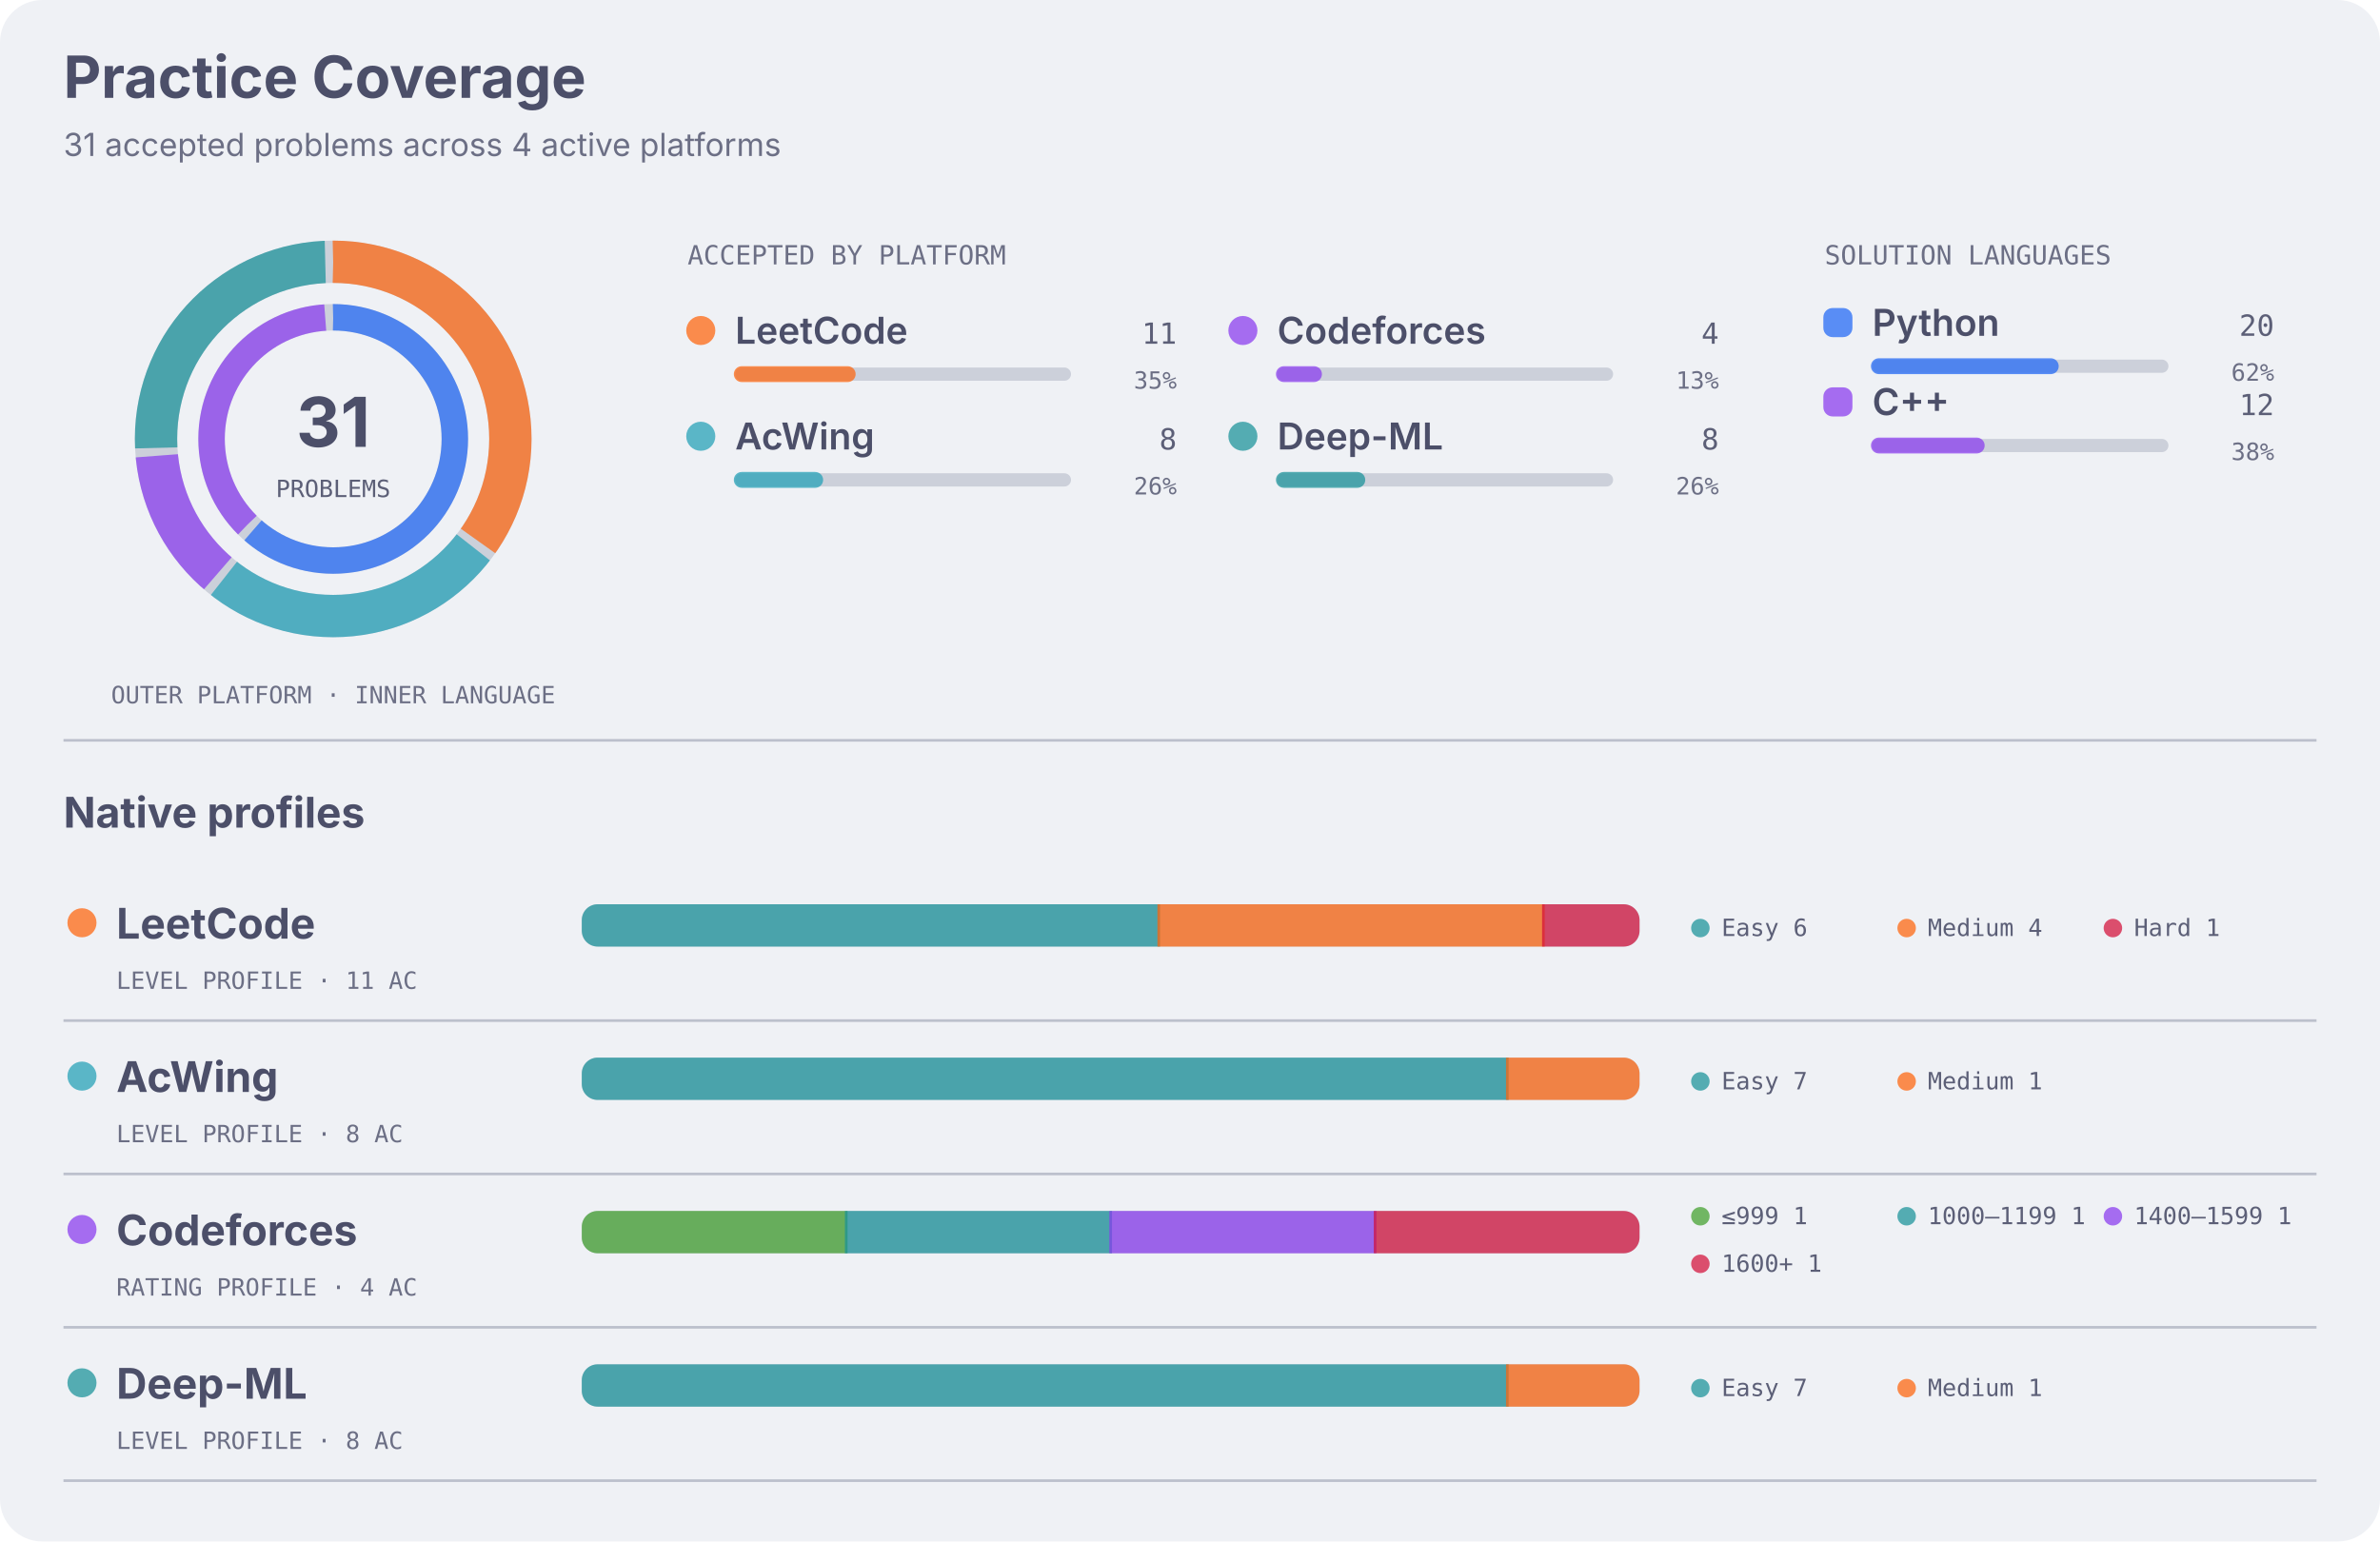
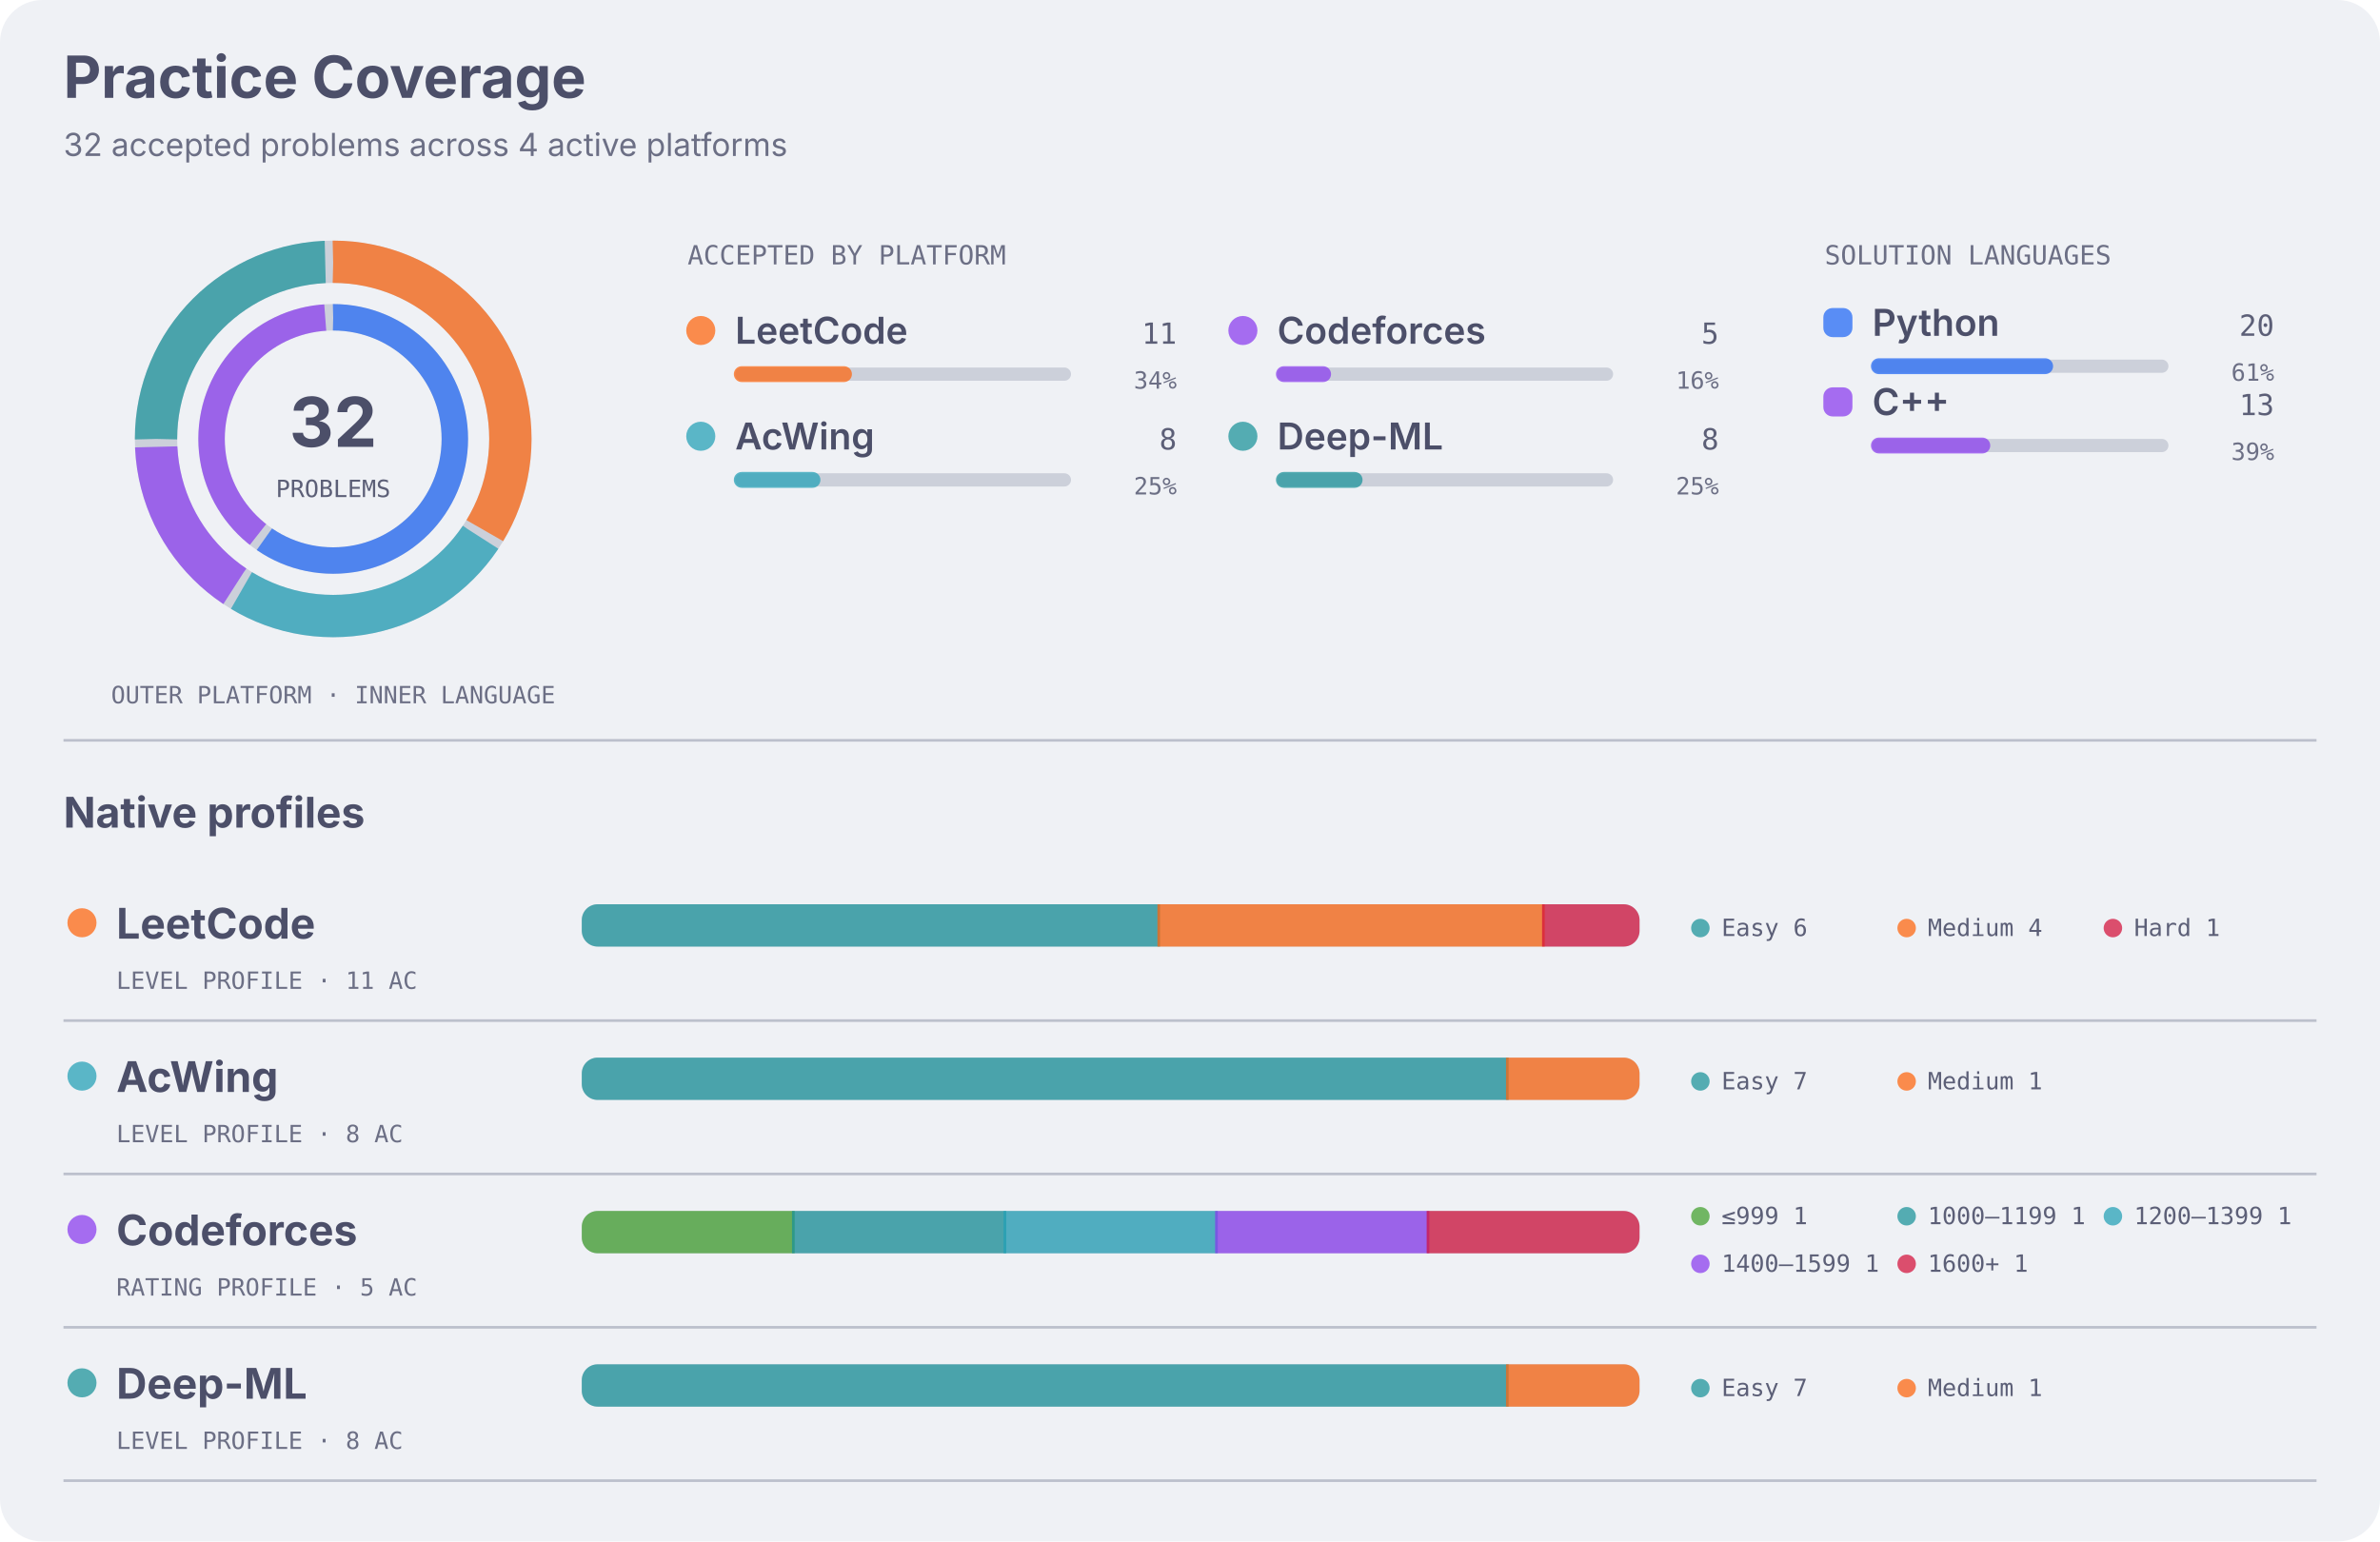
<svg xmlns="http://www.w3.org/2000/svg" width="900" height="583" viewBox="0 0 900 583" role="img" aria-labelledby="coverage-title coverage-desc">
  <style>
    .coverage-background { fill: #eff1f5; }
    .coverage-primary { fill: #4c4f69; }
    .coverage-secondary { fill: #5c5f77; }
    .coverage-muted { fill: #6c6f85; }
    .coverage-track { fill: #ccd0da; }
    .coverage-track-stroke { stroke: #ccd0da; }
    .coverage-divider { stroke: #bcc0cc; }
    .coverage-yellow { fill: #df8e1d; stroke: #df8e1d; }
    .coverage-blue { fill: #1e66f5; stroke: #1e66f5; }
    .coverage-sapphire { fill: #209fb5; stroke: #209fb5; }
    .coverage-mauve { fill: #8839ef; stroke: #8839ef; }
    .coverage-green { fill: #40a02b; stroke: #40a02b; }
    .coverage-peach { fill: #fe640b; stroke: #fe640b; }
    .coverage-red { fill: #d20f39; stroke: #d20f39; }
    .coverage-teal { fill: #179299; stroke: #179299; }
    .coverage-overlay { fill: #7c7f93; stroke: #7c7f93; }
    .coverage-accent { opacity: 0.72; }
    .coverage-empty { opacity: 0.32; }
    @media (prefers-color-scheme: dark) {
      .coverage-background { fill: #1e1e2e; }
      .coverage-primary { fill: #cdd6f4; }
      .coverage-secondary { fill: #bac2de; }
      .coverage-muted { fill: #a6adc8; }
      .coverage-track { fill: #313244; }
      .coverage-track-stroke { stroke: #313244; }
      .coverage-divider { stroke: #45475a; }
      .coverage-yellow { fill: #f9e2af; stroke: #f9e2af; }
      .coverage-blue { fill: #89b4fa; stroke: #89b4fa; }
      .coverage-sapphire { fill: #74c7ec; stroke: #74c7ec; }
      .coverage-mauve { fill: #cba6f7; stroke: #cba6f7; }
      .coverage-green { fill: #a6e3a1; stroke: #a6e3a1; }
      .coverage-peach { fill: #fab387; stroke: #fab387; }
      .coverage-red { fill: #f38ba8; stroke: #f38ba8; }
      .coverage-teal { fill: #94e2d5; stroke: #94e2d5; }
      .coverage-overlay { fill: #9399b2; stroke: #9399b2; }
      .coverage-accent { opacity: 1; }
      .coverage-empty { opacity: 0.45; }
    }
  </style>
  <rect class="coverage-background" width="900" height="583" rx="16" />
  <text class="coverage-primary" x="24" y="37" font-family="-apple-system,BlinkMacSystemFont,Segoe UI,sans-serif" font-size="22" font-weight="700">Practice Coverage</text>
-   <text class="coverage-muted" x="24" y="59" font-family="-apple-system,BlinkMacSystemFont,Segoe UI,sans-serif" font-size="12">31 accepted problems across 4 active platforms</text>
+   <text class="coverage-muted" x="24" y="59" font-family="-apple-system,BlinkMacSystemFont,Segoe UI,sans-serif" font-size="12">32 accepted problems across 4 active platforms</text>
  <circle class="coverage-track-stroke" cx="126" cy="166" r="67" fill="none" stroke-width="16" />
-   <circle class="coverage-accent coverage-peach" cx="126" cy="166" r="67" style="fill:none" stroke-width="16" stroke-dasharray="146.38 274.60" stroke-dashoffset="-0.00" transform="rotate(-90 126 166)" data-ring="platform" data-segment="LeetCode" data-count="11">
+   <circle class="coverage-accent coverage-peach" cx="126" cy="166" r="67" style="fill:none" stroke-width="16" stroke-dasharray="141.71 279.26" stroke-dashoffset="-0.00" transform="rotate(-90 126 166)" data-ring="platform" data-segment="LeetCode" data-count="11">
    </circle>
-   <circle class="coverage-accent coverage-sapphire" cx="126" cy="166" r="67" style="fill:none" stroke-width="16" stroke-dasharray="105.64 315.34" stroke-dashoffset="-149.38" transform="rotate(-90 126 166)" data-ring="platform" data-segment="AcWing" data-count="8">
+   <circle class="coverage-accent coverage-sapphire" cx="126" cy="166" r="67" style="fill:none" stroke-width="16" stroke-dasharray="102.24 318.73" stroke-dashoffset="-144.71" transform="rotate(-90 126 166)" data-ring="platform" data-segment="AcWing" data-count="8">
    </circle>
-   <circle class="coverage-accent coverage-mauve" cx="126" cy="166" r="67" style="fill:none" stroke-width="16" stroke-dasharray="51.32 369.65" stroke-dashoffset="-258.02" transform="rotate(-90 126 166)" data-ring="platform" data-segment="Codeforces" data-count="4">
+   <circle class="coverage-accent coverage-mauve" cx="126" cy="166" r="67" style="fill:none" stroke-width="16" stroke-dasharray="62.78 358.20" stroke-dashoffset="-249.95" transform="rotate(-90 126 166)" data-ring="platform" data-segment="Codeforces" data-count="5">
    </circle>
-   <circle class="coverage-accent coverage-teal" cx="126" cy="166" r="67" style="fill:none" stroke-width="16" stroke-dasharray="105.64 315.34" stroke-dashoffset="-312.34" transform="rotate(-90 126 166)" data-ring="platform" data-segment="Deep-ML" data-count="8">
+   <circle class="coverage-accent coverage-teal" cx="126" cy="166" r="67" style="fill:none" stroke-width="16" stroke-dasharray="102.24 318.73" stroke-dashoffset="-315.73" transform="rotate(-90 126 166)" data-ring="platform" data-segment="Deep-ML" data-count="8">
    </circle>
  <circle class="coverage-track-stroke" cx="126" cy="166" r="46" fill="none" stroke-width="10" />
-   <circle class="coverage-accent coverage-blue" cx="126" cy="166" r="46" style="fill:none" stroke-width="10" stroke-dasharray="177.64 111.38" stroke-dashoffset="-0.00" transform="rotate(-90 126 166)" data-ring="language" data-segment="Python" data-count="20">
+   <circle class="coverage-accent coverage-blue" cx="126" cy="166" r="46" style="fill:none" stroke-width="10" stroke-dasharray="172.17 116.86" stroke-dashoffset="-0.00" transform="rotate(-90 126 166)" data-ring="language" data-segment="Python" data-count="20">
    </circle>
-   <circle class="coverage-accent coverage-mauve" cx="126" cy="166" r="46" style="fill:none" stroke-width="10" stroke-dasharray="105.38 183.64" stroke-dashoffset="-180.64" transform="rotate(-90 126 166)" data-ring="language" data-segment="C++" data-count="12">
+   <circle class="coverage-accent coverage-mauve" cx="126" cy="166" r="46" style="fill:none" stroke-width="10" stroke-dasharray="110.86 178.17" stroke-dashoffset="-175.17" transform="rotate(-90 126 166)" data-ring="language" data-segment="C++" data-count="13">
    </circle>
-   <text class="coverage-primary" x="126" y="169" text-anchor="middle" font-family="-apple-system,BlinkMacSystemFont,Segoe UI,sans-serif" font-size="26" font-weight="700">31</text>
+   <text class="coverage-primary" x="126" y="169" text-anchor="middle" font-family="-apple-system,BlinkMacSystemFont,Segoe UI,sans-serif" font-size="26" font-weight="700">32</text>
  <text class="coverage-secondary" x="126" y="188" text-anchor="middle" font-family="ui-monospace,SFMono-Regular,Menlo,monospace" font-size="9">PROBLEMS</text>
  <text class="coverage-muted" x="126" y="266" text-anchor="middle" font-family="ui-monospace,SFMono-Regular,Menlo,monospace" font-size="9">OUTER PLATFORM · INNER LANGUAGE</text>
  <text class="coverage-muted" x="260" y="100" font-family="ui-monospace,SFMono-Regular,Menlo,monospace" font-size="10">ACCEPTED BY PLATFORM</text>
  <text class="coverage-muted" x="690" y="100" font-family="ui-monospace,SFMono-Regular,Menlo,monospace" font-size="10">SOLUTION LANGUAGES</text>
  <circle class="coverage-accent coverage-peach" cx="265" cy="125" r="5" />
  <text class="coverage-primary" x="278" y="130" font-family="-apple-system,BlinkMacSystemFont,Segoe UI,sans-serif" font-size="14" font-weight="600">LeetCode</text>
  <text class="coverage-secondary" x="445" y="130" text-anchor="end" font-family="ui-monospace,SFMono-Regular,Menlo,monospace" font-size="11">11</text>
  <rect class="coverage-track" x="278" y="139" width="127" height="5" rx="2.5" />
-   <rect class="coverage-accent coverage-peach" x="278" y="139" width="45.06" height="5" rx="2.5" data-share="35.5" data-count="11">
+   <rect class="coverage-accent coverage-peach" x="278" y="139" width="43.66" height="5" rx="2.5" data-share="34.4" data-count="11">
    </rect>
-   <text class="coverage-muted" x="445" y="147" text-anchor="end" font-family="ui-monospace,SFMono-Regular,Menlo,monospace" font-size="9">35%</text>
+   <text class="coverage-muted" x="445" y="147" text-anchor="end" font-family="ui-monospace,SFMono-Regular,Menlo,monospace" font-size="9">34%</text>
  <circle class="coverage-accent coverage-sapphire" cx="265" cy="165" r="5" />
  <text class="coverage-primary" x="278" y="170" font-family="-apple-system,BlinkMacSystemFont,Segoe UI,sans-serif" font-size="14" font-weight="600">AcWing</text>
  <text class="coverage-secondary" x="445" y="170" text-anchor="end" font-family="ui-monospace,SFMono-Regular,Menlo,monospace" font-size="11">8</text>
  <rect class="coverage-track" x="278" y="179" width="127" height="5" rx="2.5" />
-   <rect class="coverage-accent coverage-sapphire" x="278" y="179" width="32.77" height="5" rx="2.5" data-share="25.8" data-count="8">
+   <rect class="coverage-accent coverage-sapphire" x="278" y="179" width="31.75" height="5" rx="2.5" data-share="25.0" data-count="8">
    </rect>
-   <text class="coverage-muted" x="445" y="187" text-anchor="end" font-family="ui-monospace,SFMono-Regular,Menlo,monospace" font-size="9">26%</text>
+   <text class="coverage-muted" x="445" y="187" text-anchor="end" font-family="ui-monospace,SFMono-Regular,Menlo,monospace" font-size="9">25%</text>
  <circle class="coverage-accent coverage-mauve" cx="470" cy="125" r="5" />
  <text class="coverage-primary" x="483" y="130" font-family="-apple-system,BlinkMacSystemFont,Segoe UI,sans-serif" font-size="14" font-weight="600">Codeforces</text>
-   <text class="coverage-secondary" x="650" y="130" text-anchor="end" font-family="ui-monospace,SFMono-Regular,Menlo,monospace" font-size="11">4</text>
+   <text class="coverage-secondary" x="650" y="130" text-anchor="end" font-family="ui-monospace,SFMono-Regular,Menlo,monospace" font-size="11">5</text>
  <rect class="coverage-track" x="483" y="139" width="127" height="5" rx="2.5" />
-   <rect class="coverage-accent coverage-mauve" x="483" y="139" width="16.39" height="5" rx="2.5" data-share="12.9" data-count="4">
+   <rect class="coverage-accent coverage-mauve" x="483" y="139" width="19.84" height="5" rx="2.5" data-share="15.6" data-count="5">
    </rect>
-   <text class="coverage-muted" x="650" y="147" text-anchor="end" font-family="ui-monospace,SFMono-Regular,Menlo,monospace" font-size="9">13%</text>
+   <text class="coverage-muted" x="650" y="147" text-anchor="end" font-family="ui-monospace,SFMono-Regular,Menlo,monospace" font-size="9">16%</text>
  <circle class="coverage-accent coverage-teal" cx="470" cy="165" r="5" />
  <text class="coverage-primary" x="483" y="170" font-family="-apple-system,BlinkMacSystemFont,Segoe UI,sans-serif" font-size="14" font-weight="600">Deep-ML</text>
  <text class="coverage-secondary" x="650" y="170" text-anchor="end" font-family="ui-monospace,SFMono-Regular,Menlo,monospace" font-size="11">8</text>
  <rect class="coverage-track" x="483" y="179" width="127" height="5" rx="2.5" />
-   <rect class="coverage-accent coverage-teal" x="483" y="179" width="32.77" height="5" rx="2.5" data-share="25.8" data-count="8">
+   <rect class="coverage-accent coverage-teal" x="483" y="179" width="31.75" height="5" rx="2.5" data-share="25.0" data-count="8">
    </rect>
-   <text class="coverage-muted" x="650" y="187" text-anchor="end" font-family="ui-monospace,SFMono-Regular,Menlo,monospace" font-size="9">26%</text>
+   <text class="coverage-muted" x="650" y="187" text-anchor="end" font-family="ui-monospace,SFMono-Regular,Menlo,monospace" font-size="9">25%</text>
  <rect class="coverage-accent coverage-blue" x="690" y="117" width="10" height="10" rx="3" />
  <text class="coverage-primary" x="708" y="127" font-family="-apple-system,BlinkMacSystemFont,Segoe UI,sans-serif" font-size="14" font-weight="600">Python</text>
  <text class="coverage-secondary" x="860" y="127" text-anchor="end" font-family="ui-monospace,SFMono-Regular,Menlo,monospace" font-size="11">20</text>
  <rect class="coverage-track" x="708" y="136" width="112" height="5" rx="2.5" />
-   <rect class="coverage-accent coverage-blue" x="708" y="136" width="70.00" height="5" rx="2.5" data-share="62.5" data-count="20">
+   <rect class="coverage-accent coverage-blue" x="708" y="136" width="67.88" height="5" rx="2.5" data-share="60.6" data-count="20">
    </rect>
-   <text class="coverage-muted" x="860" y="144" text-anchor="end" font-family="ui-monospace,SFMono-Regular,Menlo,monospace" font-size="9">62%</text>
+   <text class="coverage-muted" x="860" y="144" text-anchor="end" font-family="ui-monospace,SFMono-Regular,Menlo,monospace" font-size="9">61%</text>
  <rect class="coverage-accent coverage-mauve" x="690" y="147" width="10" height="10" rx="3" />
  <text class="coverage-primary" x="708" y="157" font-family="-apple-system,BlinkMacSystemFont,Segoe UI,sans-serif" font-size="14" font-weight="600">C++</text>
-   <text class="coverage-secondary" x="860" y="157" text-anchor="end" font-family="ui-monospace,SFMono-Regular,Menlo,monospace" font-size="11">12</text>
+   <text class="coverage-secondary" x="860" y="157" text-anchor="end" font-family="ui-monospace,SFMono-Regular,Menlo,monospace" font-size="11">13</text>
  <rect class="coverage-track" x="708" y="166" width="112" height="5" rx="2.5" />
-   <rect class="coverage-accent coverage-mauve" x="708" y="166" width="42.00" height="5" rx="2.5" data-share="37.5" data-count="12">
+   <rect class="coverage-accent coverage-mauve" x="708" y="166" width="44.12" height="5" rx="2.5" data-share="39.4" data-count="13">
    </rect>
-   <text class="coverage-muted" x="860" y="174" text-anchor="end" font-family="ui-monospace,SFMono-Regular,Menlo,monospace" font-size="9">38%</text>
+   <text class="coverage-muted" x="860" y="174" text-anchor="end" font-family="ui-monospace,SFMono-Regular,Menlo,monospace" font-size="9">39%</text>
  <line class="coverage-divider" x1="24" y1="280" x2="876" y2="280" />
  <text class="coverage-primary" x="24" y="313" font-family="-apple-system,BlinkMacSystemFont,Segoe UI,sans-serif" font-size="16" font-weight="700">Native profiles</text>
  <circle class="coverage-accent coverage-peach" cx="31" cy="349" r="5" />
  <text class="coverage-primary" x="44" y="355" font-family="-apple-system,BlinkMacSystemFont,Segoe UI,sans-serif" font-size="16" font-weight="650">LeetCode</text>
  <text class="coverage-muted" x="44" y="374" font-family="ui-monospace,SFMono-Regular,Menlo,monospace" font-size="9">LEVEL PROFILE · 11 AC</text>
  <rect class="coverage-track" x="220" y="342" width="400" height="16" rx="6" />
  <clipPath id="leetcode-profile-clip">
    <rect x="220" y="342" width="400" height="16" rx="6" />
  </clipPath>
  <rect x="220.00" y="342" width="218.18" height="16" class="coverage-accent coverage-teal" clip-path="url(#leetcode-profile-clip)" data-profile="leetcode" data-segment="Easy" data-count="6">
    </rect>
  <rect x="438.18" y="342" width="145.45" height="16" class="coverage-accent coverage-peach" clip-path="url(#leetcode-profile-clip)" data-profile="leetcode" data-segment="Medium" data-count="4">
    </rect>
  <rect x="583.64" y="342" width="36.36" height="16" class="coverage-accent coverage-red" clip-path="url(#leetcode-profile-clip)" data-profile="leetcode" data-segment="Hard" data-count="1">
    </rect>
  <circle class="coverage-accent coverage-teal" cx="643" cy="351" r="3" />
  <text class="coverage-secondary" x="651" y="354" font-family="ui-monospace,SFMono-Regular,Menlo,monospace" font-size="9" data-profile-summary="leetcode" data-segment="Easy" data-count="6">Easy 6</text>
  <circle class="coverage-accent coverage-peach" cx="721" cy="351" r="3" />
  <text class="coverage-secondary" x="729" y="354" font-family="ui-monospace,SFMono-Regular,Menlo,monospace" font-size="9" data-profile-summary="leetcode" data-segment="Medium" data-count="4">Medium 4</text>
  <circle class="coverage-accent coverage-red" cx="799" cy="351" r="3" />
  <text class="coverage-secondary" x="807" y="354" font-family="ui-monospace,SFMono-Regular,Menlo,monospace" font-size="9" data-profile-summary="leetcode" data-segment="Hard" data-count="1">Hard 1</text>
  <line class="coverage-divider" x1="24" y1="386" x2="876" y2="386" />
  <circle class="coverage-accent coverage-sapphire" cx="31" cy="407" r="5" />
  <text class="coverage-primary" x="44" y="413" font-family="-apple-system,BlinkMacSystemFont,Segoe UI,sans-serif" font-size="16" font-weight="650">AcWing</text>
  <text class="coverage-muted" x="44" y="432" font-family="ui-monospace,SFMono-Regular,Menlo,monospace" font-size="9">LEVEL PROFILE · 8 AC</text>
  <rect class="coverage-track" x="220" y="400" width="400" height="16" rx="6" />
  <clipPath id="acwing-profile-clip">
    <rect x="220" y="400" width="400" height="16" rx="6" />
  </clipPath>
  <rect x="220.00" y="400" width="350.00" height="16" class="coverage-accent coverage-teal" clip-path="url(#acwing-profile-clip)" data-profile="acwing" data-segment="Easy" data-count="7">
    </rect>
  <rect x="570.00" y="400" width="50.00" height="16" class="coverage-accent coverage-peach" clip-path="url(#acwing-profile-clip)" data-profile="acwing" data-segment="Medium" data-count="1">
    </rect>
  <circle class="coverage-accent coverage-teal" cx="643" cy="409" r="3" />
  <text class="coverage-secondary" x="651" y="412" font-family="ui-monospace,SFMono-Regular,Menlo,monospace" font-size="9" data-profile-summary="acwing" data-segment="Easy" data-count="7">Easy 7</text>
  <circle class="coverage-accent coverage-peach" cx="721" cy="409" r="3" />
  <text class="coverage-secondary" x="729" y="412" font-family="ui-monospace,SFMono-Regular,Menlo,monospace" font-size="9" data-profile-summary="acwing" data-segment="Medium" data-count="1">Medium 1</text>
  <line class="coverage-divider" x1="24" y1="444" x2="876" y2="444" />
  <circle class="coverage-accent coverage-mauve" cx="31" cy="465" r="5" />
  <text class="coverage-primary" x="44" y="471" font-family="-apple-system,BlinkMacSystemFont,Segoe UI,sans-serif" font-size="16" font-weight="650">Codeforces</text>
-   <text class="coverage-muted" x="44" y="490" font-family="ui-monospace,SFMono-Regular,Menlo,monospace" font-size="9">RATING PROFILE · 4 AC</text>
+   <text class="coverage-muted" x="44" y="490" font-family="ui-monospace,SFMono-Regular,Menlo,monospace" font-size="9">RATING PROFILE · 5 AC</text>
  <rect class="coverage-track" x="220" y="458" width="400" height="16" rx="6" />
  <clipPath id="codeforces-profile-clip">
    <rect x="220" y="458" width="400" height="16" rx="6" />
  </clipPath>
-   <rect x="220.00" y="458" width="100.00" height="16" class="coverage-accent coverage-green" clip-path="url(#codeforces-profile-clip)" data-profile="codeforces" data-segment="≤999" data-count="1">
+   <rect x="220.00" y="458" width="80.00" height="16" class="coverage-accent coverage-green" clip-path="url(#codeforces-profile-clip)" data-profile="codeforces" data-segment="≤999" data-count="1">
    </rect>
-   <rect x="320.00" y="458" width="100.00" height="16" class="coverage-accent coverage-teal" clip-path="url(#codeforces-profile-clip)" data-profile="codeforces" data-segment="1000–1199" data-count="1">
+   <rect x="300.00" y="458" width="80.00" height="16" class="coverage-accent coverage-teal" clip-path="url(#codeforces-profile-clip)" data-profile="codeforces" data-segment="1000–1199" data-count="1">
    </rect>
-   <rect x="420.00" y="458" width="100.00" height="16" class="coverage-accent coverage-mauve" clip-path="url(#codeforces-profile-clip)" data-profile="codeforces" data-segment="1400–1599" data-count="1">
+   <rect x="380.00" y="458" width="80.00" height="16" class="coverage-accent coverage-sapphire" clip-path="url(#codeforces-profile-clip)" data-profile="codeforces" data-segment="1200–1399" data-count="1">
    </rect>
-   <rect x="520.00" y="458" width="100.00" height="16" class="coverage-accent coverage-red" clip-path="url(#codeforces-profile-clip)" data-profile="codeforces" data-segment="1600+" data-count="1">
+   <rect x="460.00" y="458" width="80.00" height="16" class="coverage-accent coverage-mauve" clip-path="url(#codeforces-profile-clip)" data-profile="codeforces" data-segment="1400–1599" data-count="1">
+     </rect>
+   <rect x="540.00" y="458" width="80.00" height="16" class="coverage-accent coverage-red" clip-path="url(#codeforces-profile-clip)" data-profile="codeforces" data-segment="1600+" data-count="1">
    </rect>
  <circle class="coverage-accent coverage-green" cx="643" cy="460" r="3" />
  <text class="coverage-secondary" x="651" y="463" font-family="ui-monospace,SFMono-Regular,Menlo,monospace" font-size="9" data-profile-summary="codeforces" data-segment="≤999" data-count="1">≤999 1</text>
  <circle class="coverage-accent coverage-teal" cx="721" cy="460" r="3" />
  <text class="coverage-secondary" x="729" y="463" font-family="ui-monospace,SFMono-Regular,Menlo,monospace" font-size="9" data-profile-summary="codeforces" data-segment="1000–1199" data-count="1">1000–1199 1</text>
-   <circle class="coverage-accent coverage-mauve" cx="799" cy="460" r="3" />
-   <text class="coverage-secondary" x="807" y="463" font-family="ui-monospace,SFMono-Regular,Menlo,monospace" font-size="9" data-profile-summary="codeforces" data-segment="1400–1599" data-count="1">1400–1599 1</text>
-   <circle class="coverage-accent coverage-red" cx="643" cy="478" r="3" />
-   <text class="coverage-secondary" x="651" y="481" font-family="ui-monospace,SFMono-Regular,Menlo,monospace" font-size="9" data-profile-summary="codeforces" data-segment="1600+" data-count="1">1600+ 1</text>
+   <circle class="coverage-accent coverage-sapphire" cx="799" cy="460" r="3" />
+   <text class="coverage-secondary" x="807" y="463" font-family="ui-monospace,SFMono-Regular,Menlo,monospace" font-size="9" data-profile-summary="codeforces" data-segment="1200–1399" data-count="1">1200–1399 1</text>
+   <circle class="coverage-accent coverage-mauve" cx="643" cy="478" r="3" />
+   <text class="coverage-secondary" x="651" y="481" font-family="ui-monospace,SFMono-Regular,Menlo,monospace" font-size="9" data-profile-summary="codeforces" data-segment="1400–1599" data-count="1">1400–1599 1</text>
+   <circle class="coverage-accent coverage-red" cx="721" cy="478" r="3" />
+   <text class="coverage-secondary" x="729" y="481" font-family="ui-monospace,SFMono-Regular,Menlo,monospace" font-size="9" data-profile-summary="codeforces" data-segment="1600+" data-count="1">1600+ 1</text>
  <line class="coverage-divider" x1="24" y1="502" x2="876" y2="502" />
  <circle class="coverage-accent coverage-teal" cx="31" cy="523" r="5" />
  <text class="coverage-primary" x="44" y="529" font-family="-apple-system,BlinkMacSystemFont,Segoe UI,sans-serif" font-size="16" font-weight="650">Deep-ML</text>
  <text class="coverage-muted" x="44" y="548" font-family="ui-monospace,SFMono-Regular,Menlo,monospace" font-size="9">LEVEL PROFILE · 8 AC</text>
  <rect class="coverage-track" x="220" y="516" width="400" height="16" rx="6" />
  <clipPath id="deep-ml-profile-clip">
    <rect x="220" y="516" width="400" height="16" rx="6" />
  </clipPath>
  <rect x="220.00" y="516" width="350.00" height="16" class="coverage-accent coverage-teal" clip-path="url(#deep-ml-profile-clip)" data-profile="deep-ml" data-segment="Easy" data-count="7">
    </rect>
  <rect x="570.00" y="516" width="50.00" height="16" class="coverage-accent coverage-peach" clip-path="url(#deep-ml-profile-clip)" data-profile="deep-ml" data-segment="Medium" data-count="1">
    </rect>
  <circle class="coverage-accent coverage-teal" cx="643" cy="525" r="3" />
  <text class="coverage-secondary" x="651" y="528" font-family="ui-monospace,SFMono-Regular,Menlo,monospace" font-size="9" data-profile-summary="deep-ml" data-segment="Easy" data-count="7">Easy 7</text>
  <circle class="coverage-accent coverage-peach" cx="721" cy="525" r="3" />
  <text class="coverage-secondary" x="729" y="528" font-family="ui-monospace,SFMono-Regular,Menlo,monospace" font-size="9" data-profile-summary="deep-ml" data-segment="Medium" data-count="1">Medium 1</text>
  <line class="coverage-divider" x1="24" y1="560" x2="876" y2="560" />
</svg>
